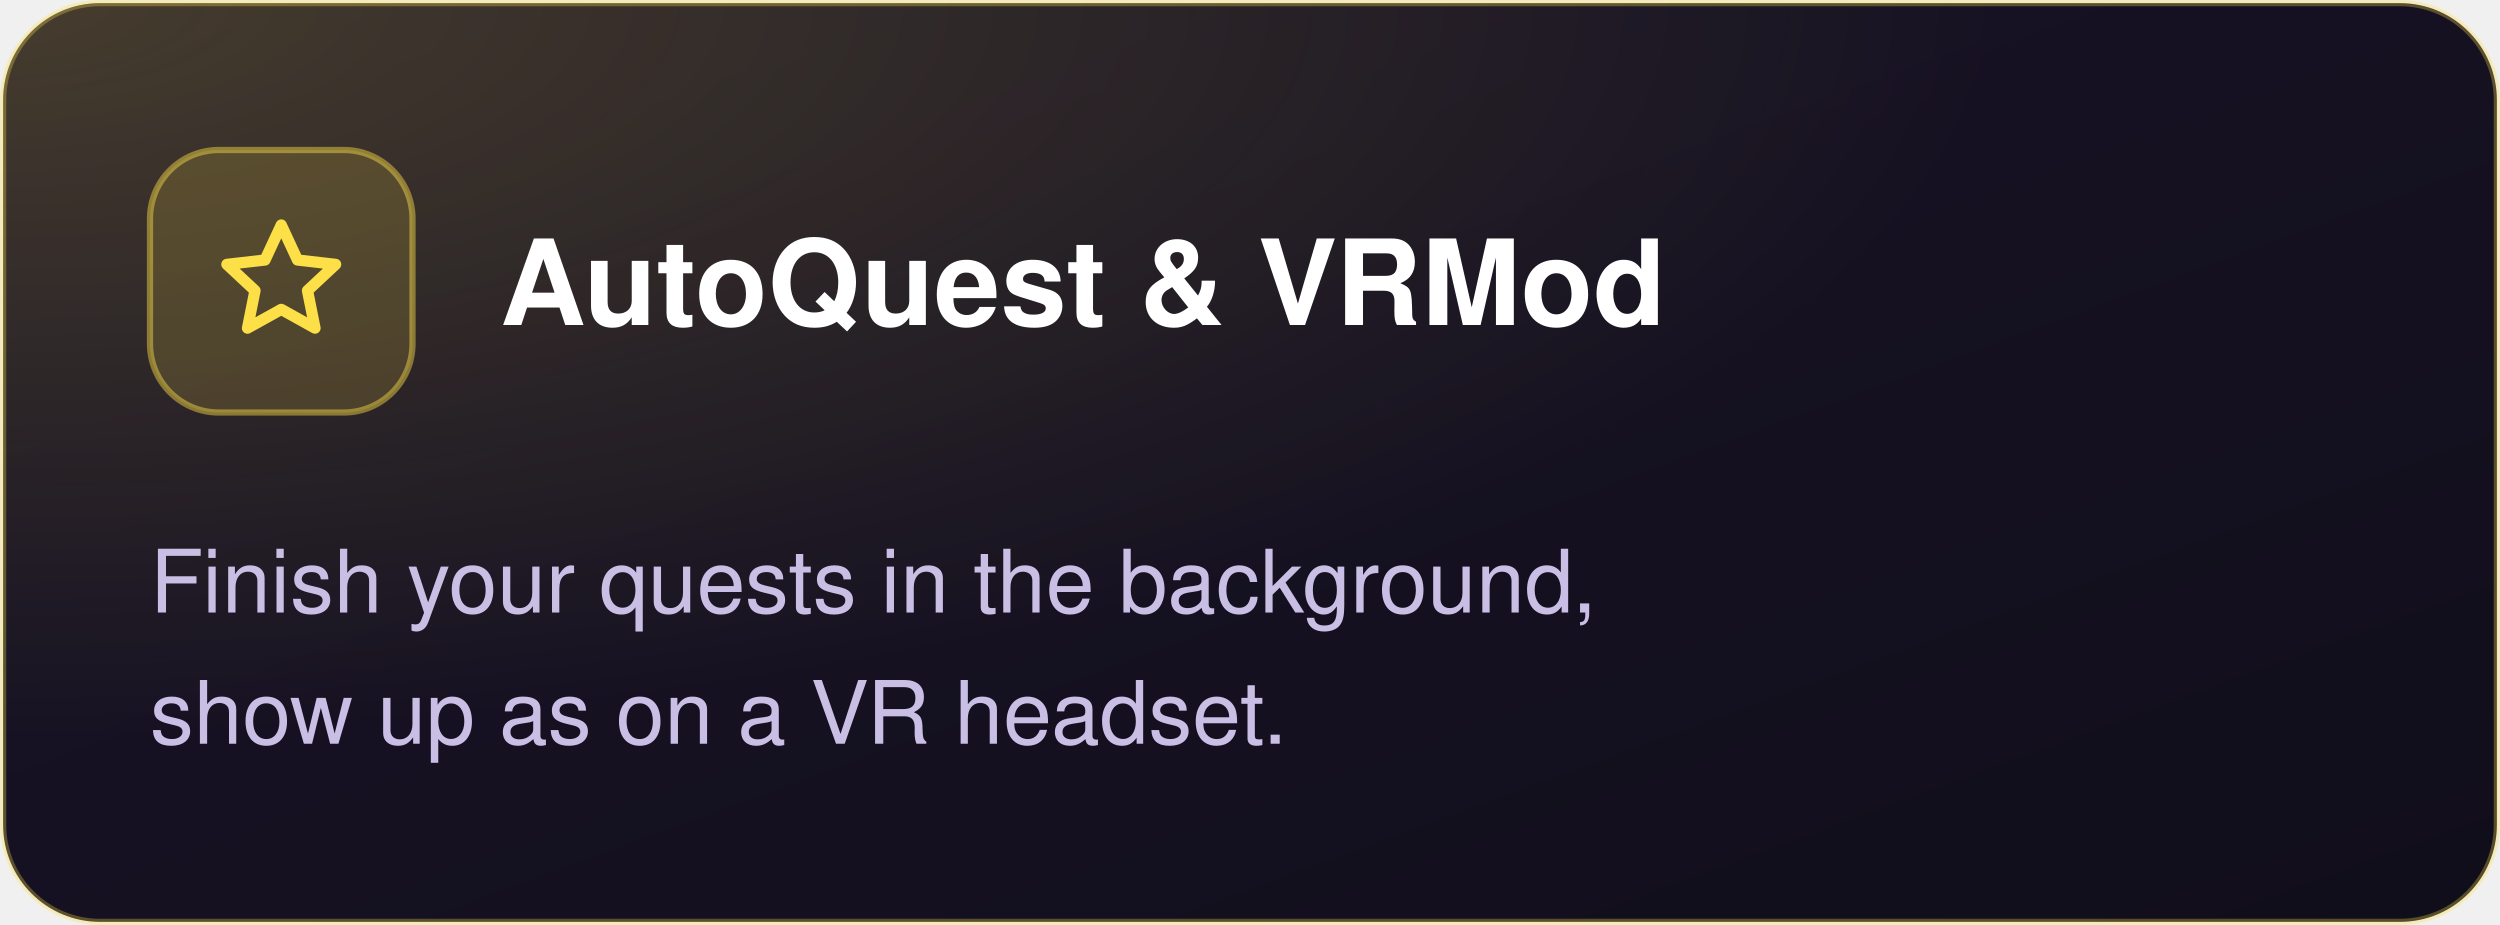
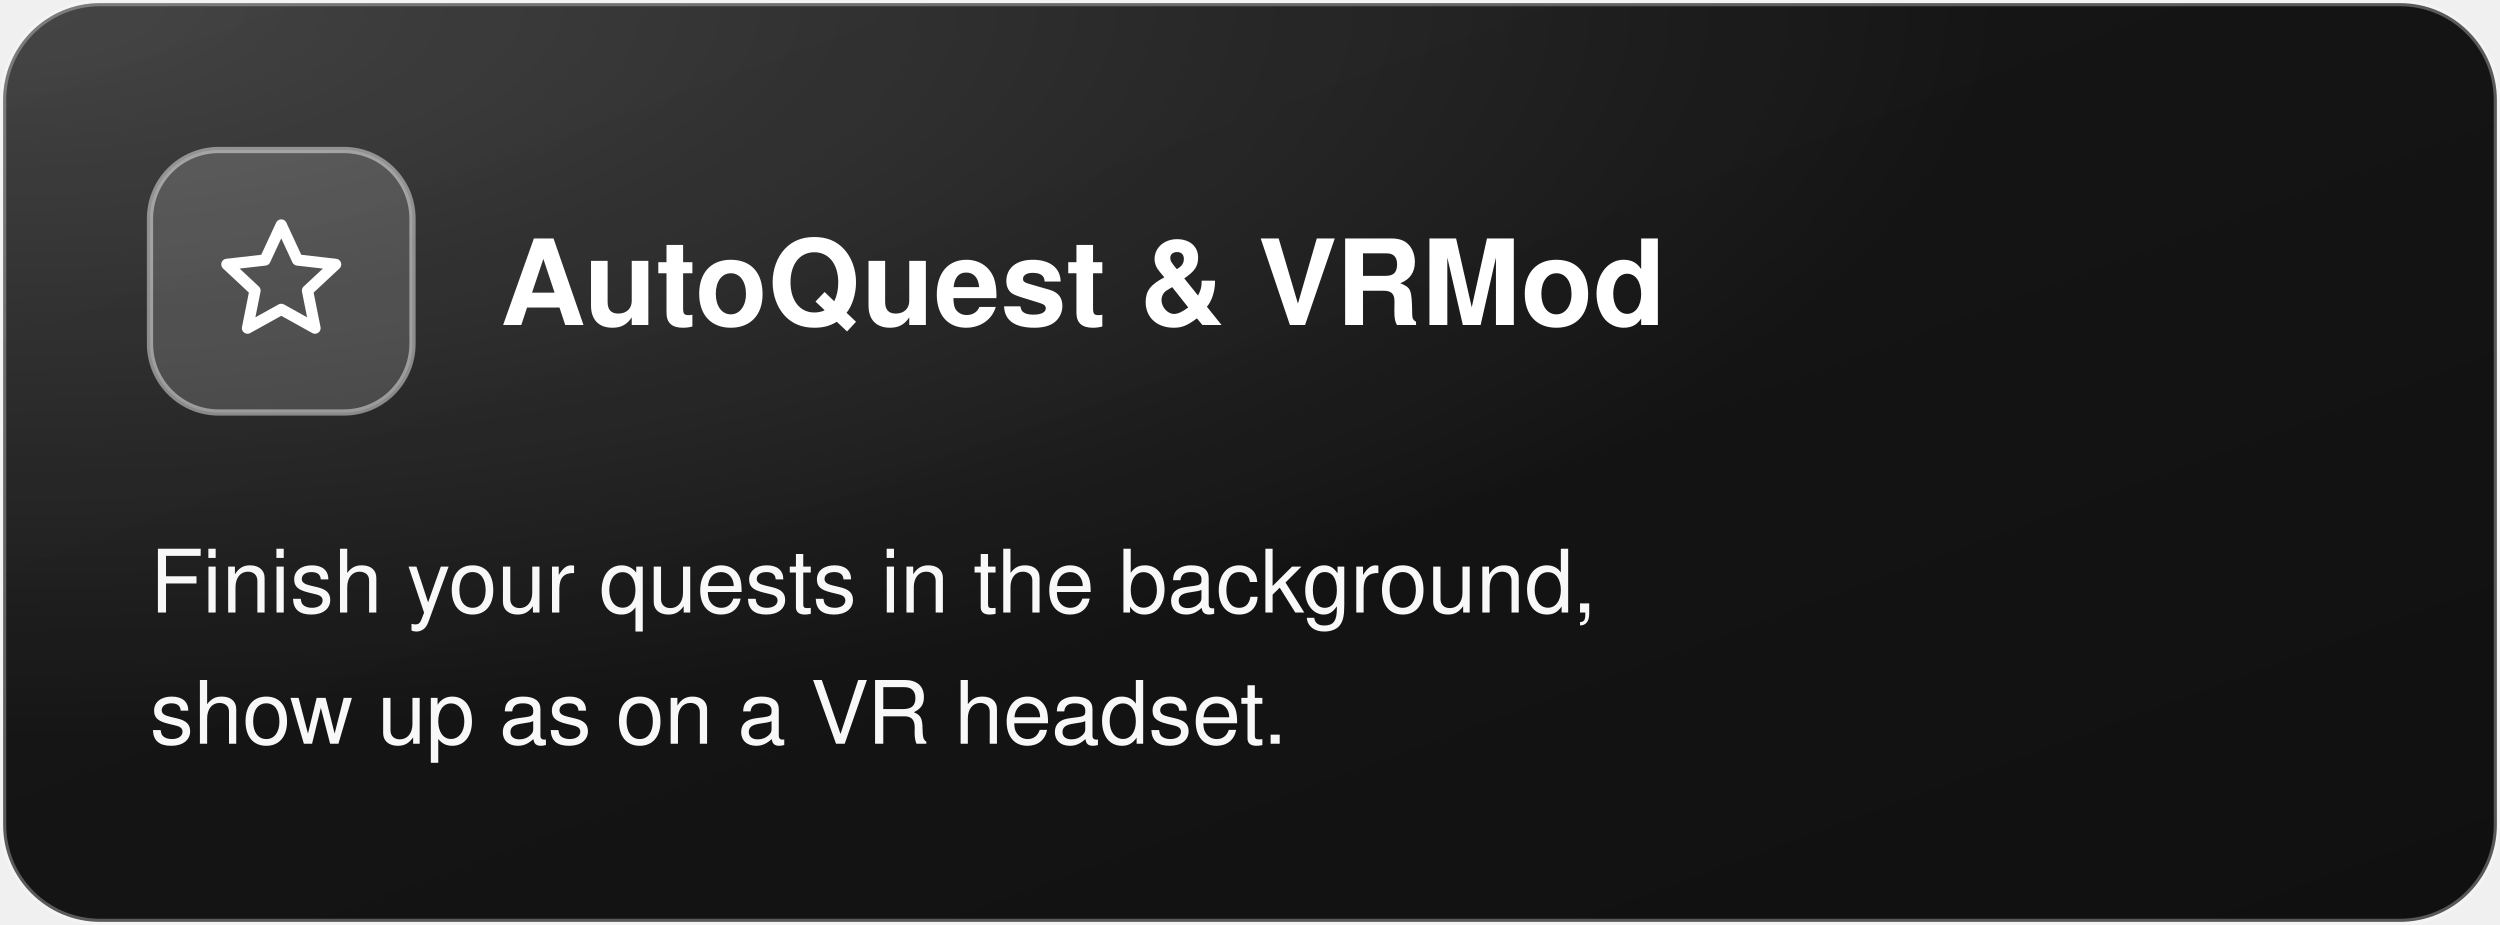
<svg xmlns="http://www.w3.org/2000/svg" width="400" height="148" viewBox="0 0 400 148">
  <defs>
    <linearGradient id="bg" x1="0" y1="0" x2="1" y2="1">
-       <stop offset="0" stop-color="#191428" />
-       <stop offset="1" stop-color="#110e1b" />
+       <stop offset="0" stop-color="#181818" />
+       <stop offset="1" stop-color="#101010" />
    </linearGradient>
    <radialGradient id="cg" cx="0%" cy="0%" r="80%">
-       <stop offset="0" stop-color="#fde047" stop-opacity=".2" />
-       <stop offset="1" stop-color="#fde047" stop-opacity="0" />
+       <stop offset="0" stop-color="#ffffff" stop-opacity=".2" />
+       <stop offset="1" stop-color="#ffffff" stop-opacity="0" />
    </radialGradient>
  </defs>
-   <rect x=".5" y=".5" width="399" height="147" rx="15.500" fill="url(#bg)" stroke="#fde047" stroke-opacity=".3" />
-   <rect x=".5" y=".5" width="399" height="147" rx="15.500" fill="url(#cg)" />
-   <rect x="24" y="24" width="42" height="42" rx="11" fill="#fde047" fill-opacity=".16" stroke="#fde047" stroke-opacity=".45" />
-   <g transform="translate(33 33)" fill="none" stroke="#fde047" stroke-width="1.800" stroke-linecap="round" stroke-linejoin="round">
-     <path d="M12 3l2.600 5.600 6.100.700-4.500 4.200 1.200 6-5.400-3-5.400 3 1.200-6L3.300 9.300l6.100-.700z" />
+   <rect x=".5" y=".5" width="399" height="147" rx="15.5" fill="url(#bg)" stroke="#ffffff" stroke-opacity=".3" />
+   <rect x=".5" y=".5" width="399" height="147" rx="15.5" fill="url(#cg)" />
+   <rect x="24" y="24" width="42" height="42" rx="11" fill="#ffffff" fill-opacity=".16" stroke="#ffffff" stroke-opacity=".45" />
+   <g transform="translate(33 33)" fill="none" stroke="#ffffff" stroke-width="1.8" stroke-linecap="round" stroke-linejoin="round">
+     <path d="M12 3l2.6 5.6 6.1.700-4.5 4.2 1.2 6-5.4-3-5.4 3 1.2-6L3.3 9.300l6.1-.700z" />
  </g>
  <text x="80" y="52" font-family="'Segoe UI', -apple-system, Helvetica, Arial, sans-serif" font-size="19" font-weight="700" fill="#fff">AutoQuest &amp; VRMod</text>
-   <text x="24" y="98" font-family="'Segoe UI', -apple-system, Helvetica, Arial, sans-serif" font-size="14" fill="#c9bfe4">Finish your quests in the background,</text>
-   <text x="24" y="119" font-family="'Segoe UI', -apple-system, Helvetica, Arial, sans-serif" font-size="14" fill="#c9bfe4">show up as on a VR headset.</text>
+   <text x="24" y="98" font-family="'Segoe UI', -apple-system, Helvetica, Arial, sans-serif" font-size="14" fill="#f8f8f8">Finish your quests in the background,</text>
+   <text x="24" y="119" font-family="'Segoe UI', -apple-system, Helvetica, Arial, sans-serif" font-size="14" fill="#f8f8f8">show up as on a VR headset.</text>
</svg>
